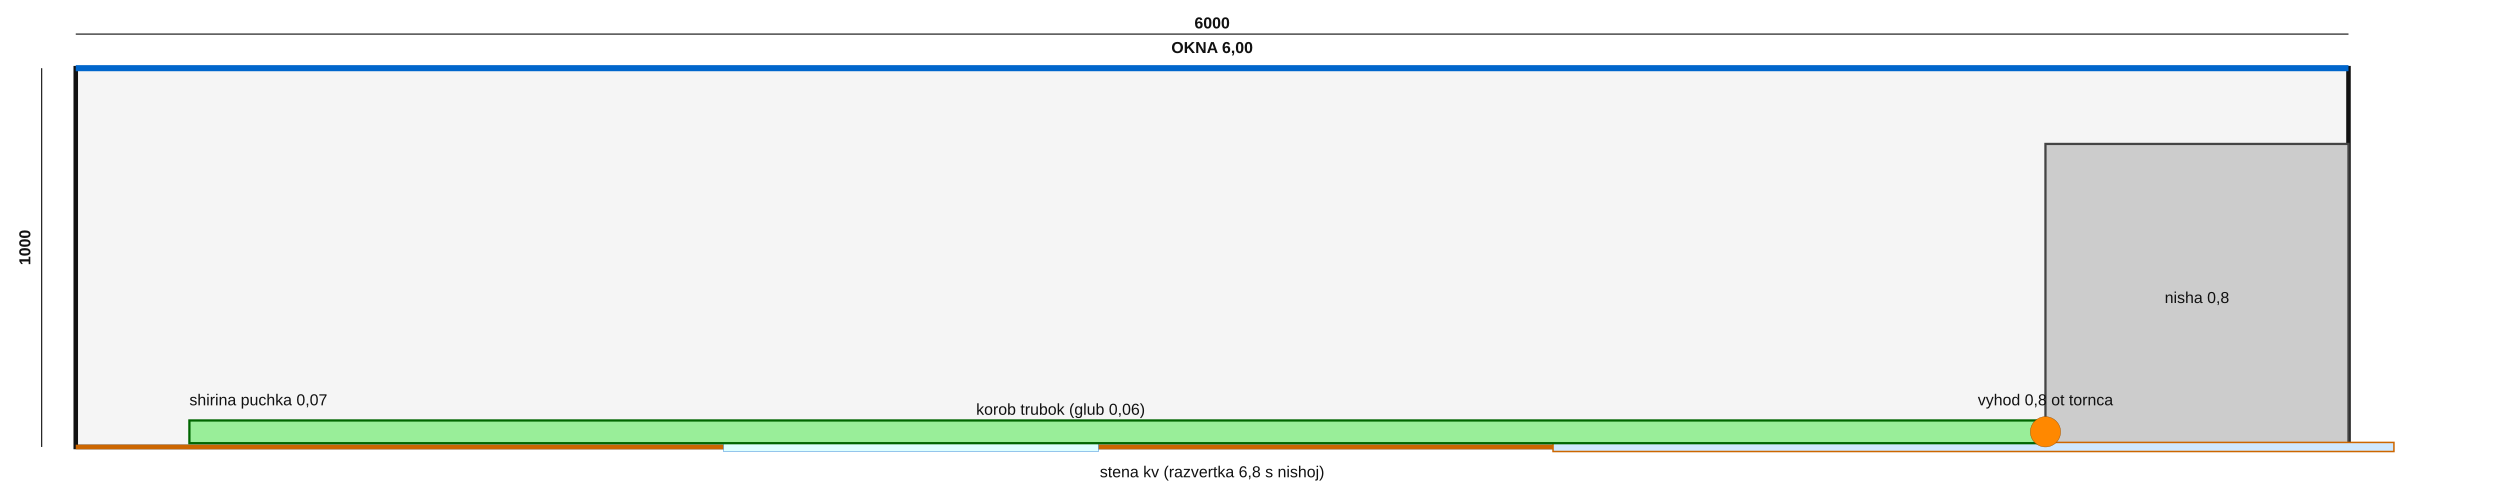
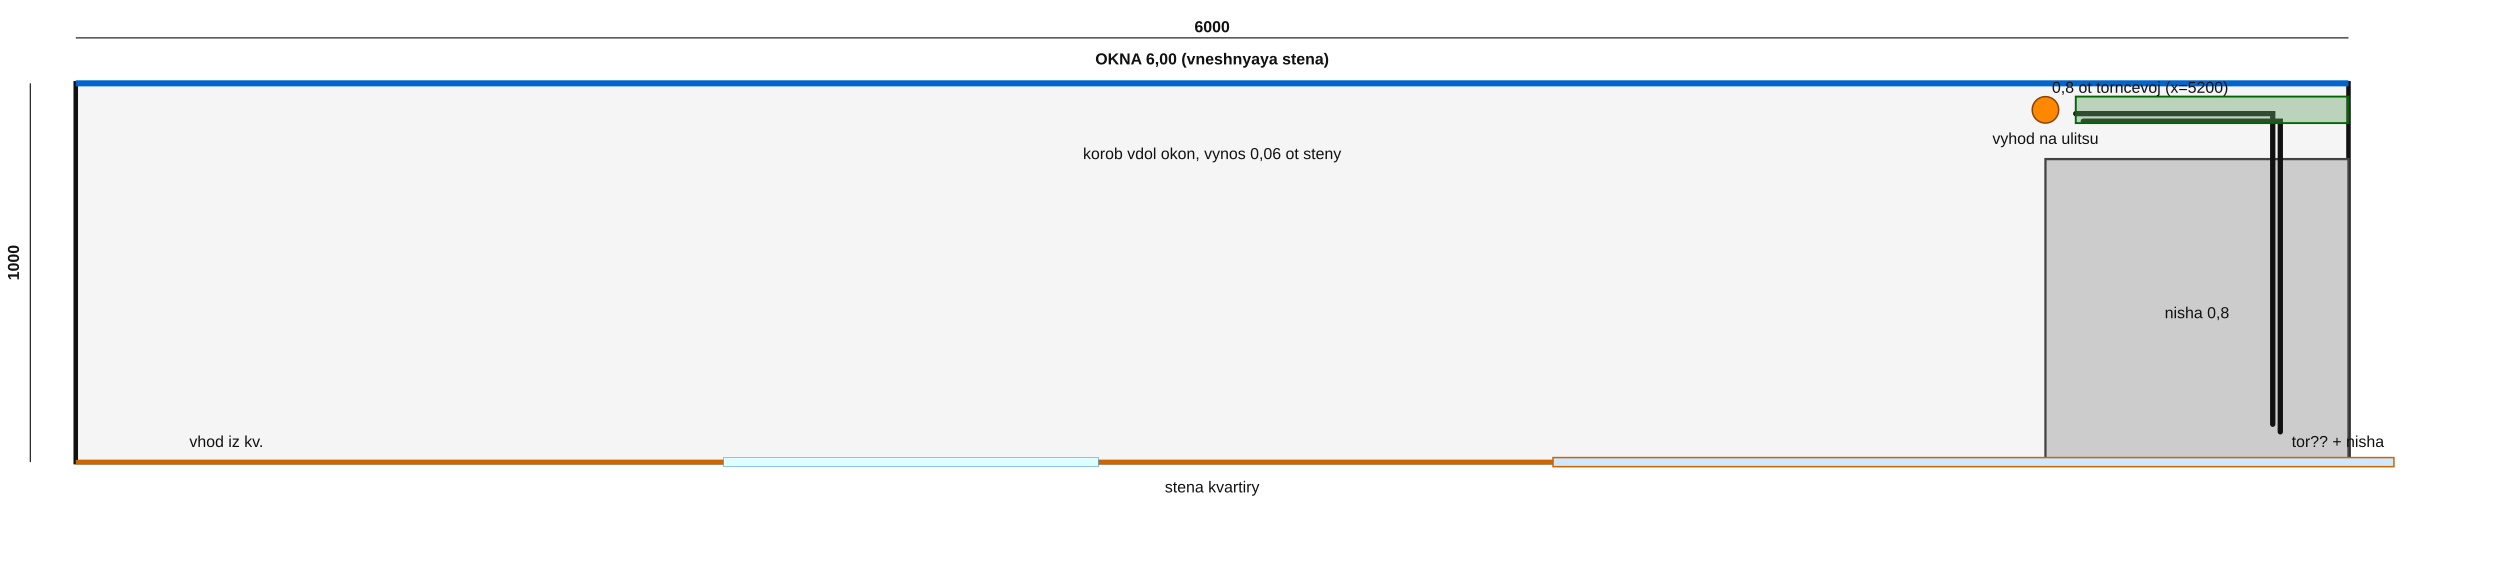
- <svg xmlns="http://www.w3.org/2000/svg" viewBox="-200 -180 6600 1300" font-family="Arial,sans-serif">
+ <svg xmlns="http://www.w3.org/2000/svg" viewBox="-200 -220 6600 1500" font-family="Arial,sans-serif">
  <style>
    text { font-size: 42px; fill: #111; }
    .dim { font-size: 36px; fill: #333; }
+     .pipe { fill: none; stroke: #111; stroke-width: 14; stroke-linecap: round; }
+     .box { fill: rgba(100,160,100,0.4); stroke: #060; stroke-width: 5; }
  </style>
  <rect x="0" y="0" width="6000" height="1000" fill="#f5f5f5" stroke="#111" stroke-width="12" />
  <path d="M 5200 1000 L 5200 200 L 6000 200 L 6000 1000 Z" fill="#ccc" stroke="#444" stroke-width="6" />
  <text x="5600" y="620" text-anchor="middle">nisha 0,8</text>
  <line x1="0" y1="0" x2="6000" y2="0" stroke="#06c" stroke-width="16" />
-   <text x="3000" y="-40" text-anchor="middle" fill="#06c" font-weight="bold">OKNA 6,00</text>
+   <text x="3000" y="-50" text-anchor="middle" fill="#06c" font-weight="bold">OKNA 6,00 (vneshnyaya stena)</text>
  <line x1="0" y1="1000" x2="6000" y2="1000" stroke="#c60" stroke-width="12" />
-   <text x="3000" y="1080" text-anchor="middle" fill="#c60">stena kv (razvertka 6,8 s nishoj)</text>
+   <text x="3000" y="1080" text-anchor="middle" fill="#c60">stena kvartiry</text>
+   <path d="M 5800 900 L 5800 80 L 5280 80" class="pipe" />
+   <path d="M 5820 920 L 5820 100 L 5300 100" class="pipe" />
+   <rect x="5280" y="35" width="720" height="70" class="box" />
+   <circle cx="5200" cy="70" r="35" fill="#f80" stroke="#840" stroke-width="4" />
+   <text x="5200" y="160" text-anchor="middle" font-size="34" fill="#c40">vyhod na ulitsu</text>
+   <text x="5450" y="25" text-anchor="middle" font-size="32" fill="#060">0,8 ot torncevoj (x=5200)</text>
+   <text x="3000" y="200" text-anchor="middle" font-size="36">korob vdol okon, vynos 0,06 ot steny</text>
+   <text x="300" y="960" font-size="32">vhod iz kv.</text>
+   <text x="5850" y="960" font-size="32">tor?? + nisha</text>
+   <line x1="0" y1="-120" x2="6000" y2="-120" stroke="#111" stroke-width="3" />
+   <text x="3000" y="-135" text-anchor="middle" font-weight="bold">6000</text>
+   <line x1="-120" y1="0" x2="-120" y2="1000" stroke="#111" stroke-width="3" />
+   <text x="-150" y="520" transform="rotate(-90 -150 520)" font-weight="bold">1000</text>
  <rect x="1710" y="988" width="990" height="24" fill="#dff" stroke="#06c" />
-   <text x="2205" y="975" class="dim">0,99</text>
  <rect x="3900" y="988" width="2220" height="24" fill="#cfe8ff" stroke="#c60" stroke-width="4" />
-   <text x="5010" y="975" class="dim">blok 2,22</text>
-   <line x1="0" y1="-90" x2="6000" y2="-90" stroke="#111" stroke-width="3" />
-   <text x="3000" y="-105" text-anchor="middle" font-weight="bold">6000</text>
-   <line x1="-90" y1="0" x2="-90" y2="1000" stroke="#111" stroke-width="3" />
-   <text x="-120" y="520" transform="rotate(-90 -120 520)" font-weight="bold">1000</text>
-   <rect x="300" y="930" width="4900" height="60" fill="#9e9" stroke="#060" stroke-width="6" />
-   <text x="2600" y="915" text-anchor="middle" font-size="34" fill="#060">korob trubok (glub 0,06)</text>
-   <circle cx="5200" cy="960" r="40" fill="#f80" stroke="#840" />
-   <text x="5200" y="890" text-anchor="middle" font-size="32">vyhod 0,8 ot tornca</text>
-   <text x="300" y="890" font-size="30" fill="#060">shirina puchka 0,07</text>
</svg>
